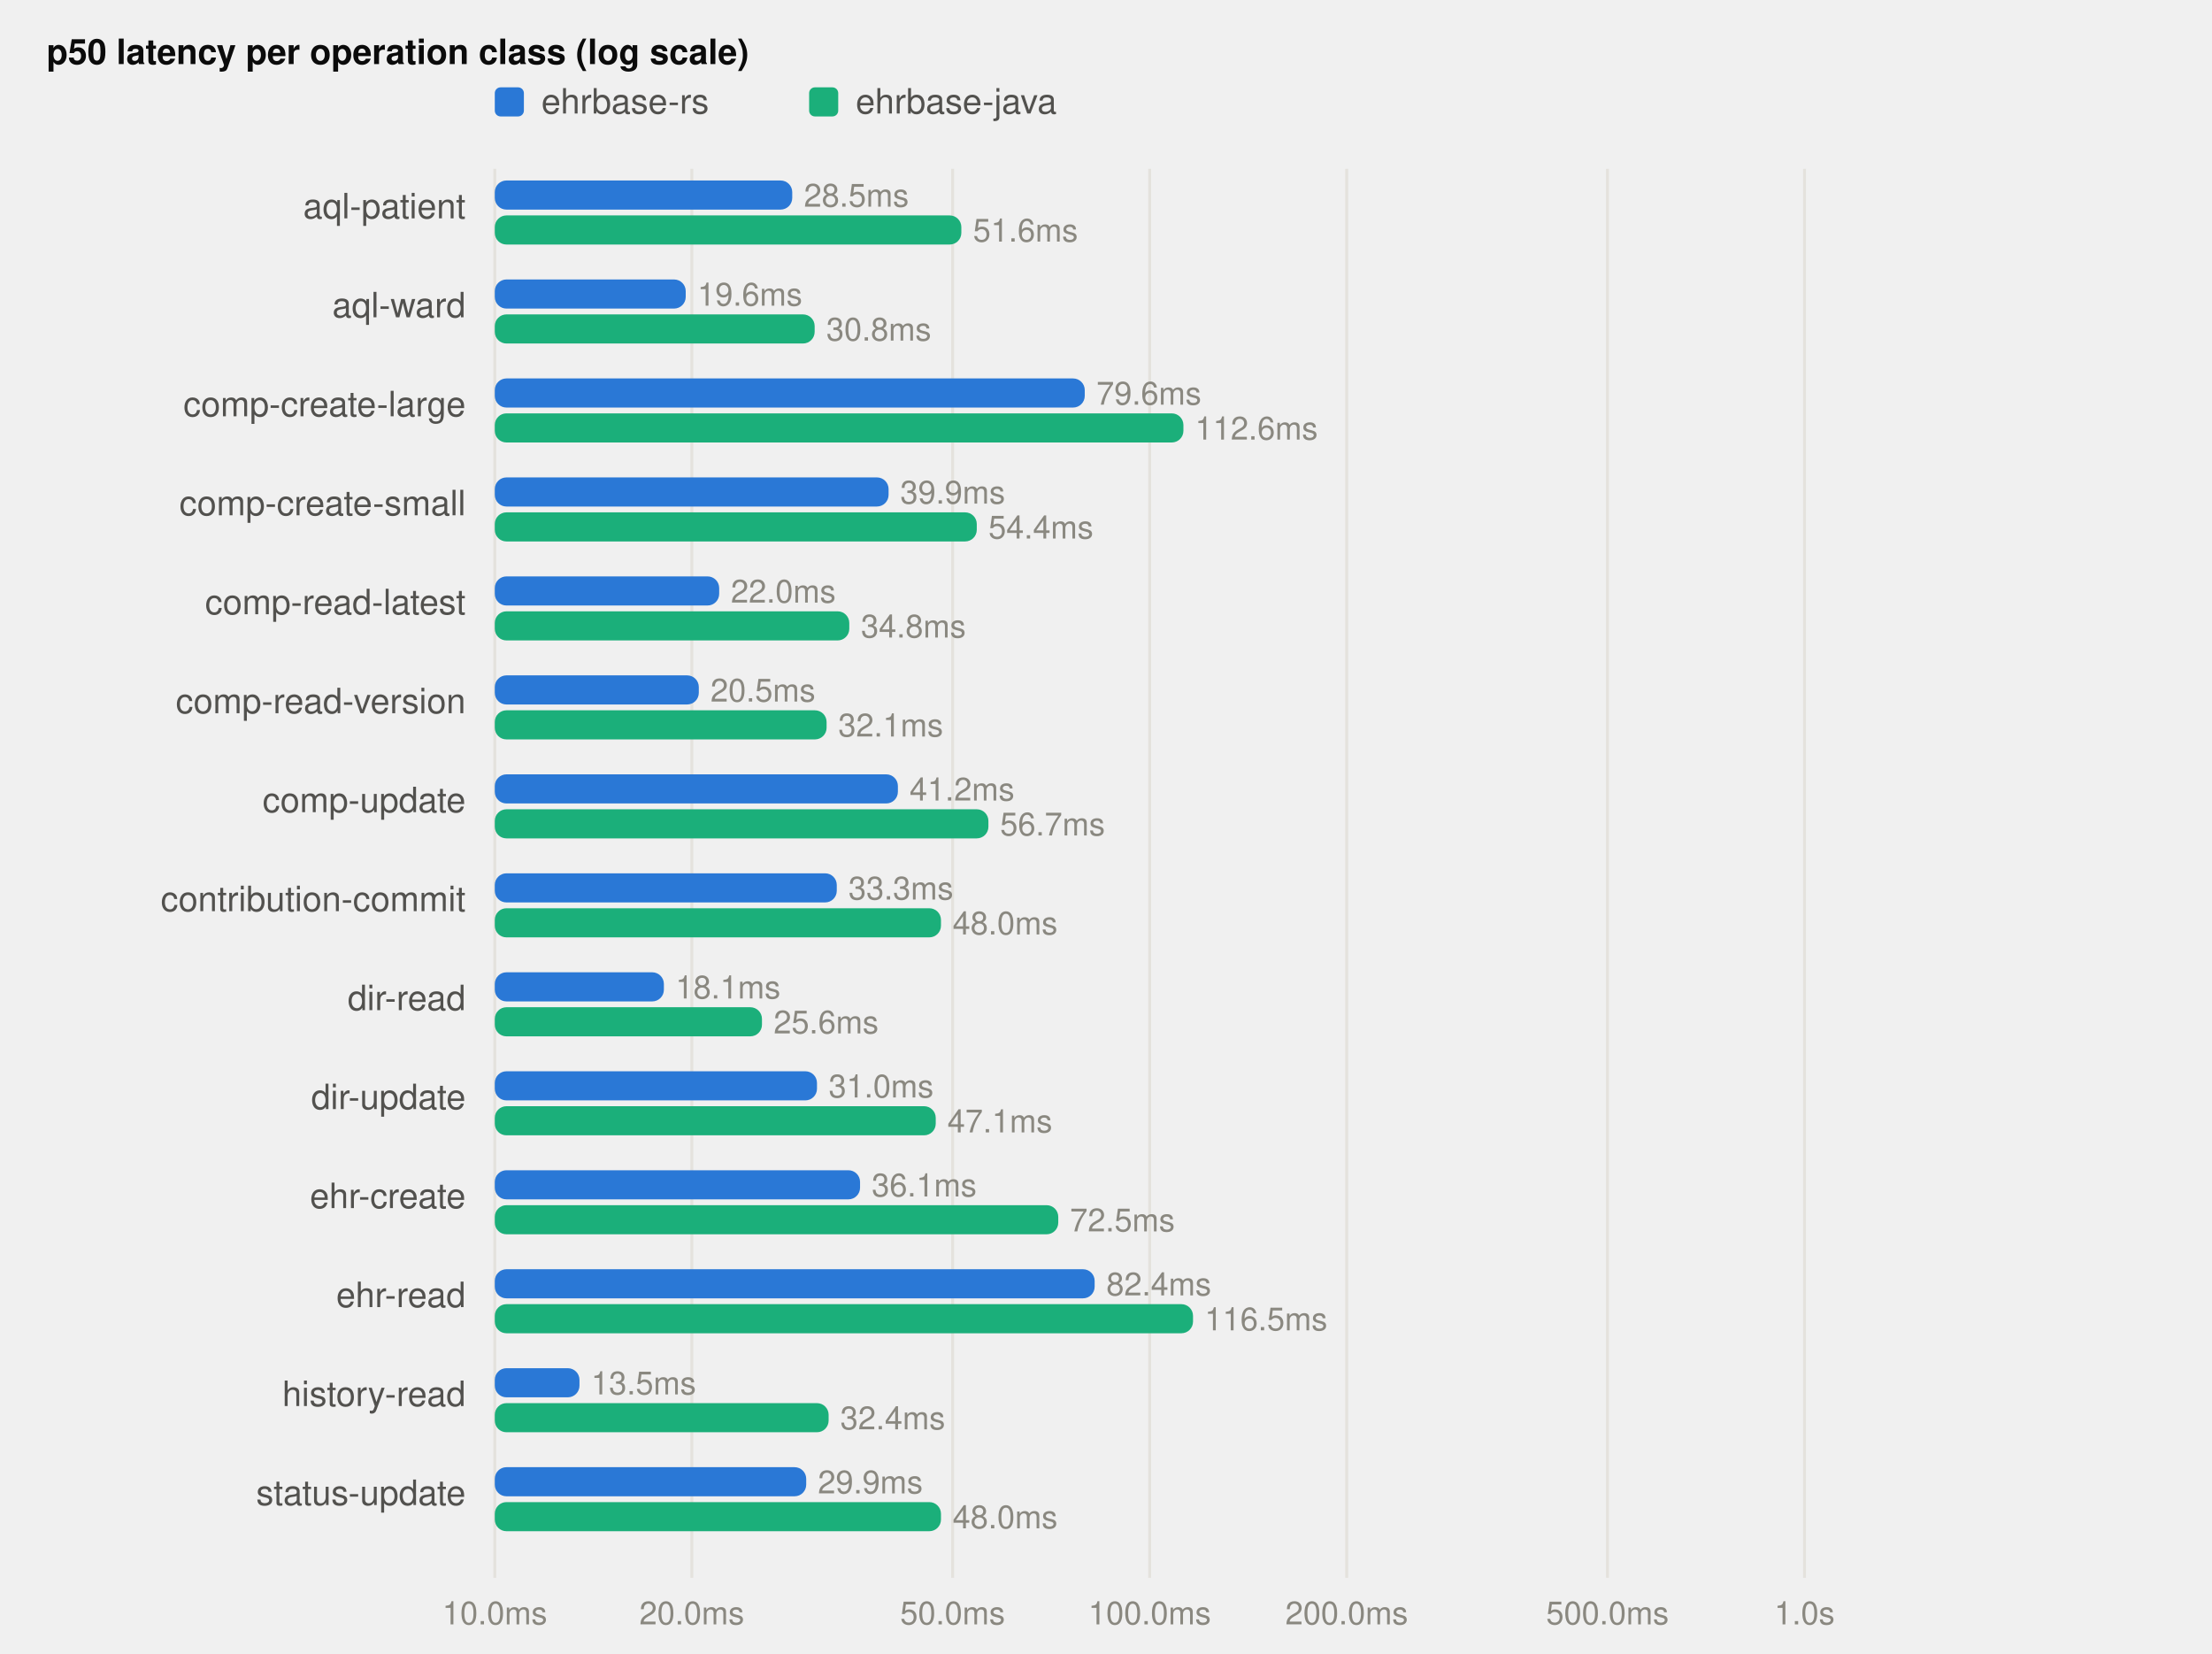
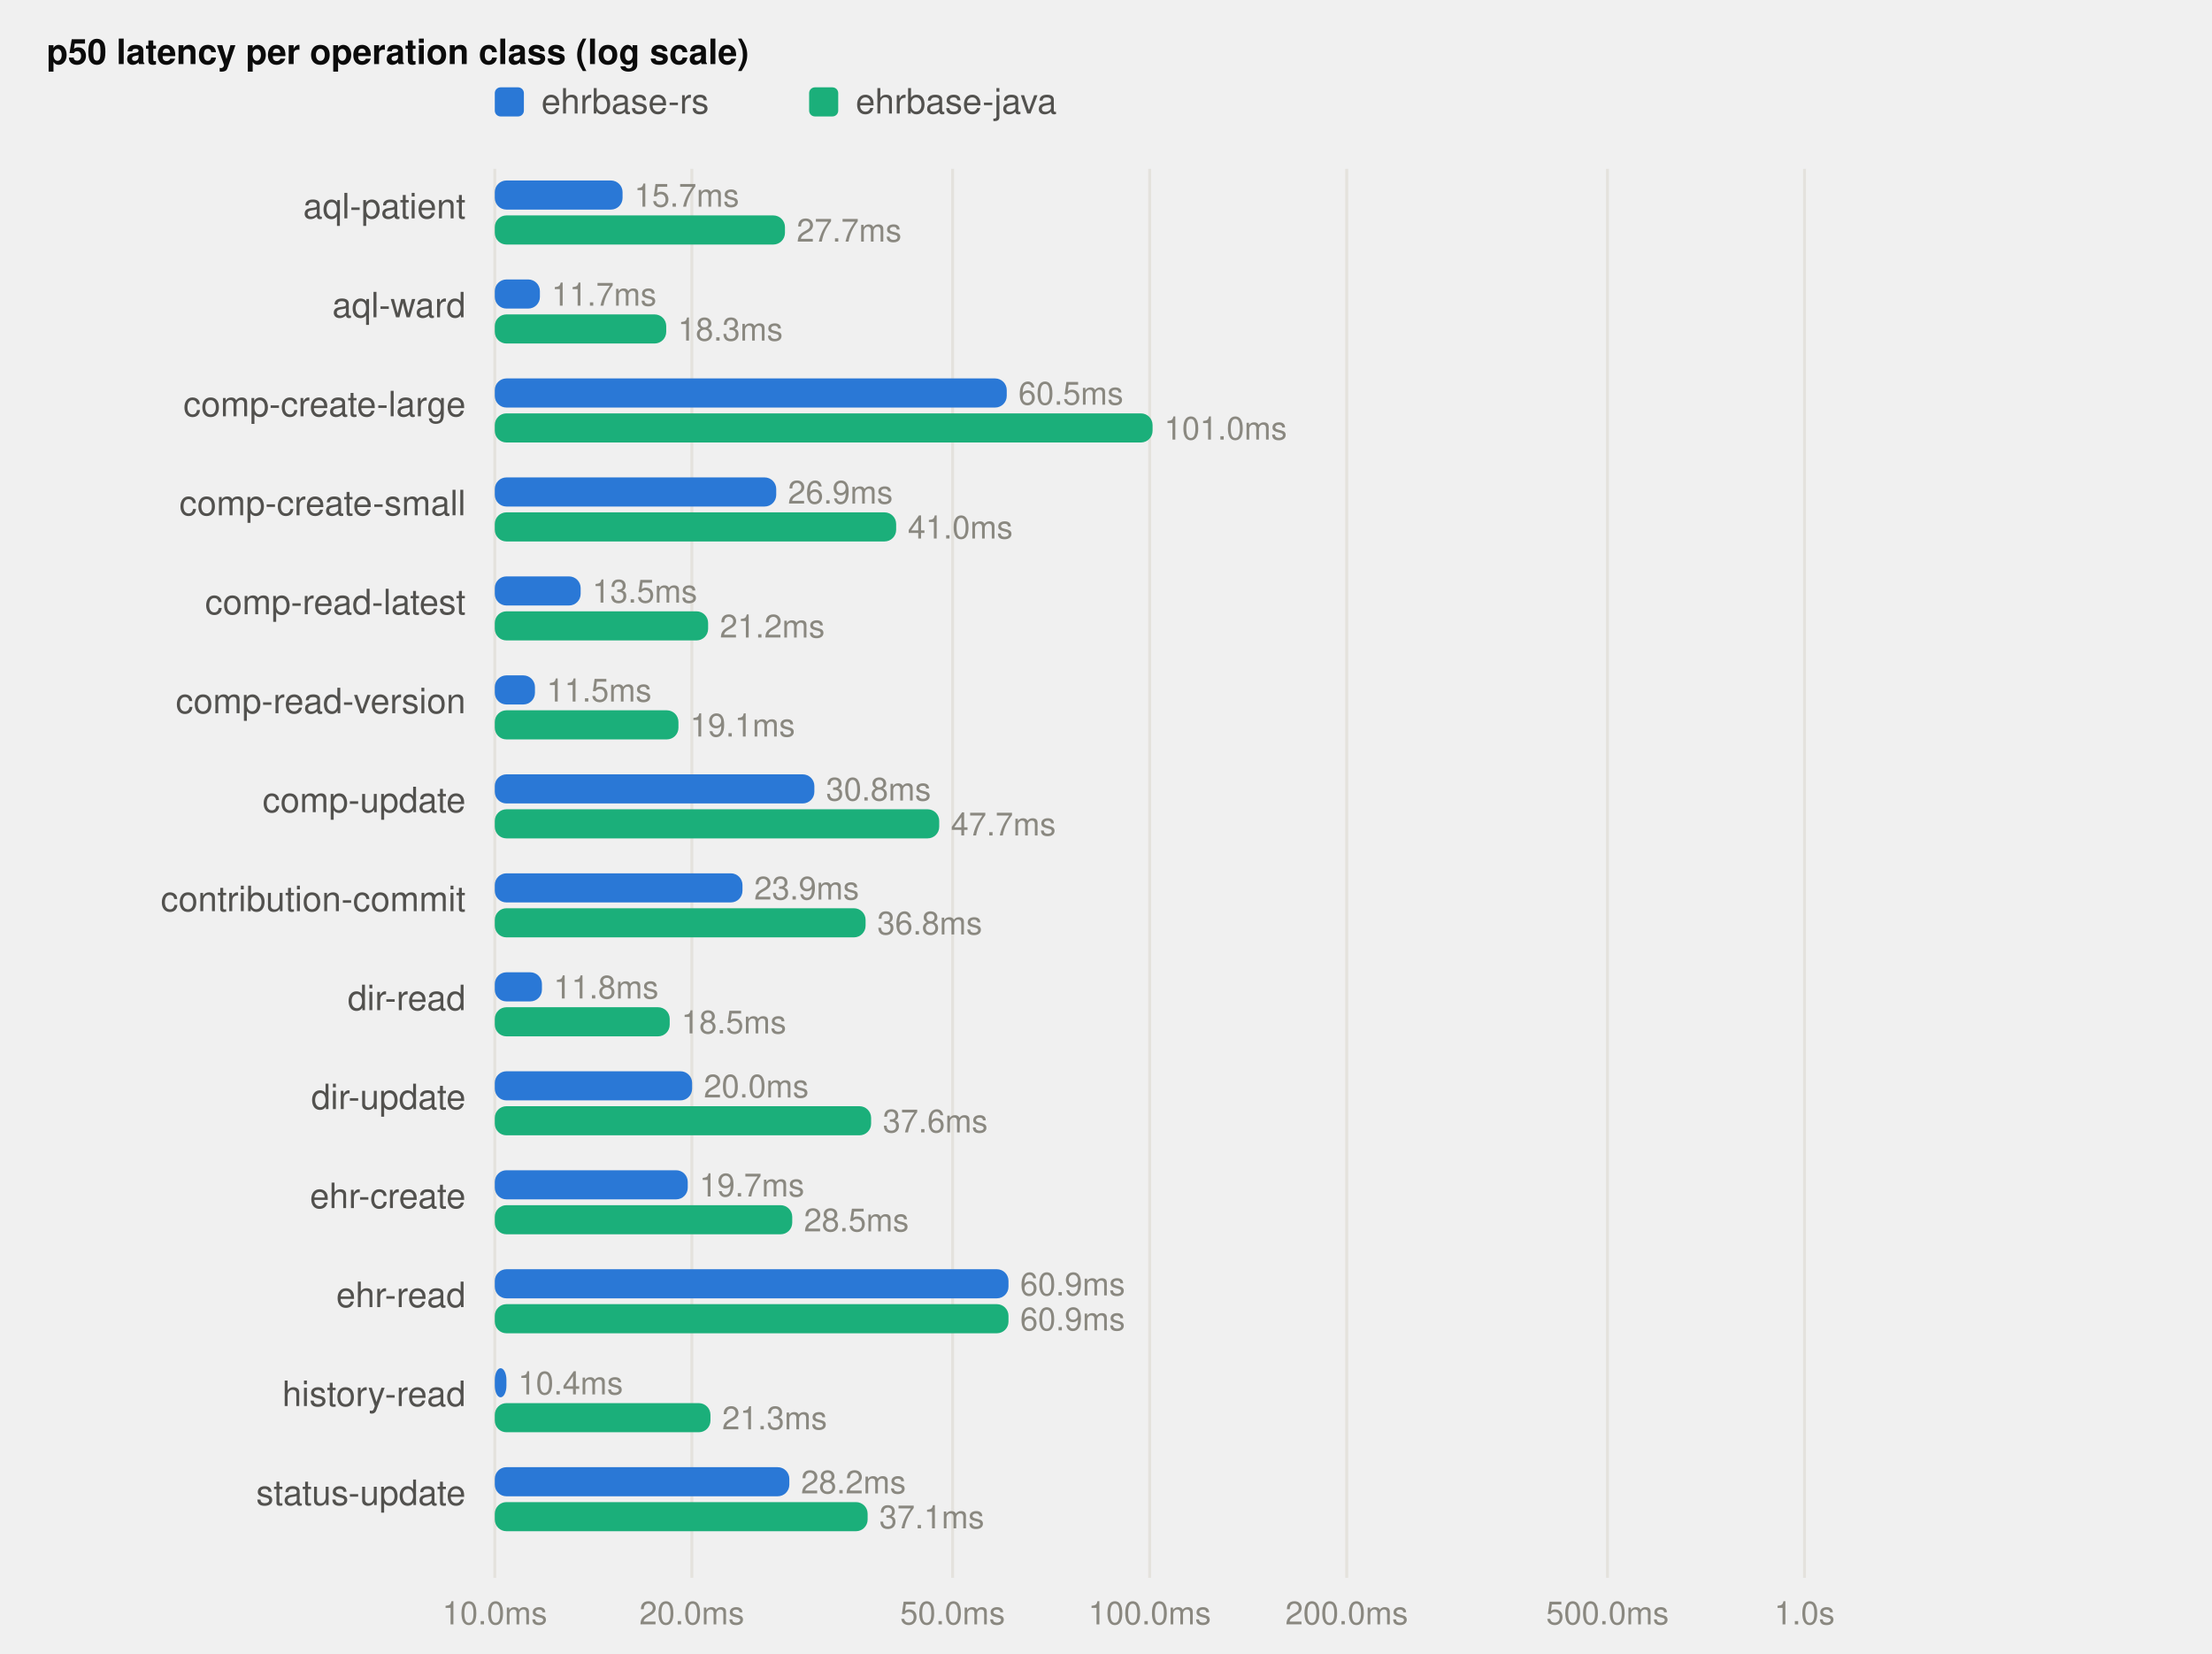
<svg xmlns="http://www.w3.org/2000/svg" viewBox="0 0 760 568" role="img" aria-label="p50 latency per operation class">
  <style>
text { fill: #52514e; font: 12px -apple-system, 'Segoe UI', Helvetica, Arial, sans-serif; }
.title { fill: #0b0b0b; font-weight: 600; }
.muted { fill: #8a8880; font-size: 11px; }
.grid { stroke: #e4e2dd; stroke-width: 1; }
.s1 { fill: #2a78d6; } .s1s { stroke: #2a78d6; }
.s2 { fill: #1baf7a; } .s2s { stroke: #1baf7a; }
@media (prefers-color-scheme: dark) {
text { fill: #c3c2b7; }
.title { fill: #ffffff; }
.muted { fill: #8f8e85; }
.grid { stroke: #3a3a38; }
.s1 { fill: #3987e5; } .s1s { stroke: #3987e5; }
.s2 { fill: #199e70; } .s2s { stroke: #199e70; }
}
</style>
  <text x="16" y="22" class="title">p50 latency per operation class (log scale)</text>
  <rect class="s1" x="170.0" y="30.0" width="10" height="10" rx="2" />
  <text x="186.0" y="39.0">ehrbase-rs</text>
  <rect class="s2" x="278.0" y="30.0" width="10" height="10" rx="2" />
  <text x="294.0" y="39.0">ehrbase-java</text>
  <line class="grid" x1="170.0" y1="58" x2="170.0" y2="542.0" />
  <text class="muted" x="170.0" y="558.0" text-anchor="middle">10.0ms</text>
  <line class="grid" x1="237.7" y1="58" x2="237.7" y2="542.0" />
  <text class="muted" x="237.7" y="558.0" text-anchor="middle">20.0ms</text>
  <line class="grid" x1="327.3" y1="58" x2="327.3" y2="542.0" />
  <text class="muted" x="327.3" y="558.0" text-anchor="middle">50.0ms</text>
  <line class="grid" x1="395.0" y1="58" x2="395.0" y2="542.0" />
  <text class="muted" x="395.0" y="558.0" text-anchor="middle">100.0ms</text>
  <line class="grid" x1="462.7" y1="58" x2="462.7" y2="542.0" />
  <text class="muted" x="462.7" y="558.0" text-anchor="middle">200.0ms</text>
  <line class="grid" x1="552.3" y1="58" x2="552.3" y2="542.0" />
  <text class="muted" x="552.3" y="558.0" text-anchor="middle">500.0ms</text>
  <line class="grid" x1="620.0" y1="58" x2="620.0" y2="542.0" />
  <text class="muted" x="620.0" y="558.0" text-anchor="middle">1.0s</text>
  <text x="160.0" y="75.0" text-anchor="end">aql-patient</text>
-   <rect class="s1" x="170" y="62.0" width="102.2" height="10" rx="4" />
-   <text class="muted" x="276.2" y="71.0">28.5ms</text>
-   <rect class="s2" x="170" y="74.0" width="160.3" height="10" rx="4" />
-   <text class="muted" x="334.3" y="83.0">51.6ms</text>
+   <rect class="s1" x="170" y="62.0" width="43.9" height="10" rx="4" />
+   <text class="muted" x="217.9" y="71.0">15.7ms</text>
+   <rect class="s2" x="170" y="74.0" width="99.7" height="10" rx="4" />
+   <text class="muted" x="273.7" y="83.0">27.7ms</text>
  <text x="160.0" y="109.0" text-anchor="end">aql-ward</text>
-   <rect class="s1" x="170" y="96.0" width="65.6" height="10" rx="4" />
-   <text class="muted" x="239.6" y="105.0">19.6ms</text>
-   <rect class="s2" x="170" y="108.0" width="109.9" height="10" rx="4" />
-   <text class="muted" x="283.9" y="117.0">30.8ms</text>
+   <rect class="s1" x="170" y="96.0" width="15.5" height="10" rx="4" />
+   <text class="muted" x="189.5" y="105.0">11.7ms</text>
+   <rect class="s2" x="170" y="108.0" width="58.9" height="10" rx="4" />
+   <text class="muted" x="232.9" y="117.0">18.3ms</text>
  <text x="160.0" y="143.0" text-anchor="end">comp-create-large</text>
-   <rect class="s1" x="170" y="130.0" width="202.7" height="10" rx="4" />
-   <text class="muted" x="376.7" y="139.0">79.6ms</text>
-   <rect class="s2" x="170" y="142.0" width="236.6" height="10" rx="4" />
-   <text class="muted" x="410.6" y="151.0">112.6ms</text>
+   <rect class="s1" x="170" y="130.0" width="175.9" height="10" rx="4" />
+   <text class="muted" x="349.9" y="139.0">60.5ms</text>
+   <rect class="s2" x="170" y="142.0" width="226.0" height="10" rx="4" />
+   <text class="muted" x="400.0" y="151.0">101.0ms</text>
  <text x="160.0" y="177.0" text-anchor="end">comp-create-small</text>
-   <rect class="s1" x="170" y="164.0" width="135.3" height="10" rx="4" />
-   <text class="muted" x="309.3" y="173.0">39.9ms</text>
-   <rect class="s2" x="170" y="176.0" width="165.6" height="10" rx="4" />
-   <text class="muted" x="339.6" y="185.0">54.4ms</text>
+   <rect class="s1" x="170" y="164.0" width="96.7" height="10" rx="4" />
+   <text class="muted" x="270.7" y="173.0">26.9ms</text>
+   <rect class="s2" x="170" y="176.0" width="137.9" height="10" rx="4" />
+   <text class="muted" x="311.9" y="185.0">41.0ms</text>
  <text x="160.0" y="211.0" text-anchor="end">comp-read-latest</text>
-   <rect class="s1" x="170" y="198.0" width="77.1" height="10" rx="4" />
-   <text class="muted" x="251.1" y="207.0">22.0ms</text>
-   <rect class="s2" x="170" y="210.0" width="121.8" height="10" rx="4" />
-   <text class="muted" x="295.8" y="219.0">34.8ms</text>
+   <rect class="s1" x="170" y="198.0" width="29.5" height="10" rx="4" />
+   <text class="muted" x="203.5" y="207.0">13.5ms</text>
+   <rect class="s2" x="170" y="210.0" width="73.3" height="10" rx="4" />
+   <text class="muted" x="247.3" y="219.0">21.2ms</text>
  <text x="160.0" y="245.0" text-anchor="end">comp-read-version</text>
-   <rect class="s1" x="170" y="232.0" width="70.1" height="10" rx="4" />
-   <text class="muted" x="244.1" y="241.0">20.5ms</text>
-   <rect class="s2" x="170" y="244.0" width="114.0" height="10" rx="4" />
-   <text class="muted" x="288.0" y="253.0">32.1ms</text>
+   <rect class="s1" x="170" y="232.0" width="13.8" height="10" rx="4" />
+   <text class="muted" x="187.8" y="241.0">11.5ms</text>
+   <rect class="s2" x="170" y="244.0" width="63.1" height="10" rx="4" />
+   <text class="muted" x="237.1" y="253.0">19.1ms</text>
  <text x="160.0" y="279.0" text-anchor="end">comp-update</text>
-   <rect class="s1" x="170" y="266.0" width="138.5" height="10" rx="4" />
-   <text class="muted" x="312.5" y="275.0">41.2ms</text>
-   <rect class="s2" x="170" y="278.0" width="169.6" height="10" rx="4" />
-   <text class="muted" x="343.6" y="287.0">56.7ms</text>
+   <rect class="s1" x="170" y="266.0" width="109.8" height="10" rx="4" />
+   <text class="muted" x="283.8" y="275.0">30.8ms</text>
+   <rect class="s2" x="170" y="278.0" width="152.7" height="10" rx="4" />
+   <text class="muted" x="326.7" y="287.0">47.7ms</text>
  <text x="160.0" y="313.0" text-anchor="end">contribution-commit</text>
-   <rect class="s1" x="170" y="300.0" width="117.5" height="10" rx="4" />
-   <text class="muted" x="291.5" y="309.0">33.3ms</text>
-   <rect class="s2" x="170" y="312.0" width="153.3" height="10" rx="4" />
-   <text class="muted" x="327.3" y="321.0">48.0ms</text>
+   <rect class="s1" x="170" y="300.0" width="85.1" height="10" rx="4" />
+   <text class="muted" x="259.1" y="309.0">23.9ms</text>
+   <rect class="s2" x="170" y="312.0" width="127.4" height="10" rx="4" />
+   <text class="muted" x="301.4" y="321.0">36.8ms</text>
  <text x="160.0" y="347.0" text-anchor="end">dir-read</text>
-   <rect class="s1" x="170" y="334.0" width="58.1" height="10" rx="4" />
-   <text class="muted" x="232.1" y="343.0">18.1ms</text>
-   <rect class="s2" x="170" y="346.0" width="91.8" height="10" rx="4" />
-   <text class="muted" x="265.8" y="355.0">25.6ms</text>
+   <rect class="s1" x="170" y="334.0" width="16.2" height="10" rx="4" />
+   <text class="muted" x="190.2" y="343.0">11.8ms</text>
+   <rect class="s2" x="170" y="346.0" width="60.1" height="10" rx="4" />
+   <text class="muted" x="234.1" y="355.0">18.5ms</text>
  <text x="160.0" y="381.0" text-anchor="end">dir-update</text>
-   <rect class="s1" x="170" y="368.0" width="110.7" height="10" rx="4" />
-   <text class="muted" x="284.7" y="377.0">31.0ms</text>
-   <rect class="s2" x="170" y="380.0" width="151.5" height="10" rx="4" />
-   <text class="muted" x="325.5" y="389.0">47.1ms</text>
+   <rect class="s1" x="170" y="368.0" width="67.8" height="10" rx="4" />
+   <text class="muted" x="241.8" y="377.0">20.0ms</text>
+   <rect class="s2" x="170" y="380.0" width="129.3" height="10" rx="4" />
+   <text class="muted" x="303.3" y="389.0">37.6ms</text>
  <text x="160.0" y="415.0" text-anchor="end">ehr-create</text>
-   <rect class="s1" x="170" y="402.0" width="125.5" height="10" rx="4" />
-   <text class="muted" x="299.5" y="411.0">36.1ms</text>
-   <rect class="s2" x="170" y="414.0" width="193.6" height="10" rx="4" />
-   <text class="muted" x="367.6" y="423.0">72.5ms</text>
+   <rect class="s1" x="170" y="402.0" width="66.3" height="10" rx="4" />
+   <text class="muted" x="240.3" y="411.0">19.7ms</text>
+   <rect class="s2" x="170" y="414.0" width="102.2" height="10" rx="4" />
+   <text class="muted" x="276.2" y="423.0">28.5ms</text>
  <text x="160.0" y="449.0" text-anchor="end">ehr-read</text>
-   <rect class="s1" x="170" y="436.0" width="206.1" height="10" rx="4" />
-   <text class="muted" x="380.1" y="445.0">82.4ms</text>
-   <rect class="s2" x="170" y="448.0" width="239.9" height="10" rx="4" />
-   <text class="muted" x="413.9" y="457.0">116.5ms</text>
+   <rect class="s1" x="170" y="436.0" width="176.5" height="10" rx="4" />
+   <text class="muted" x="350.5" y="445.0">60.9ms</text>
+   <rect class="s2" x="170" y="448.0" width="176.5" height="10" rx="4" />
+   <text class="muted" x="350.5" y="457.0">60.9ms</text>
  <text x="160.0" y="483.0" text-anchor="end">history-read</text>
-   <rect class="s1" x="170" y="470.0" width="29.1" height="10" rx="4" />
-   <text class="muted" x="203.1" y="479.0">13.5ms</text>
-   <rect class="s2" x="170" y="482.0" width="114.7" height="10" rx="4" />
-   <text class="muted" x="288.7" y="491.0">32.4ms</text>
+   <rect class="s1" x="170" y="470.0" width="4.0" height="10" rx="4" />
+   <text class="muted" x="178.0" y="479.0">10.4ms</text>
+   <rect class="s2" x="170" y="482.0" width="74.1" height="10" rx="4" />
+   <text class="muted" x="248.1" y="491.0">21.3ms</text>
  <text x="160.0" y="517.0" text-anchor="end">status-update</text>
-   <rect class="s1" x="170" y="504.0" width="107.0" height="10" rx="4" />
-   <text class="muted" x="281.0" y="513.0">29.9ms</text>
-   <rect class="s2" x="170" y="516.0" width="153.3" height="10" rx="4" />
-   <text class="muted" x="327.3" y="525.0">48.0ms</text>
+   <rect class="s1" x="170" y="504.0" width="101.2" height="10" rx="4" />
+   <text class="muted" x="275.2" y="513.0">28.2ms</text>
+   <rect class="s2" x="170" y="516.0" width="128.1" height="10" rx="4" />
+   <text class="muted" x="302.1" y="525.0">37.1ms</text>
</svg>
